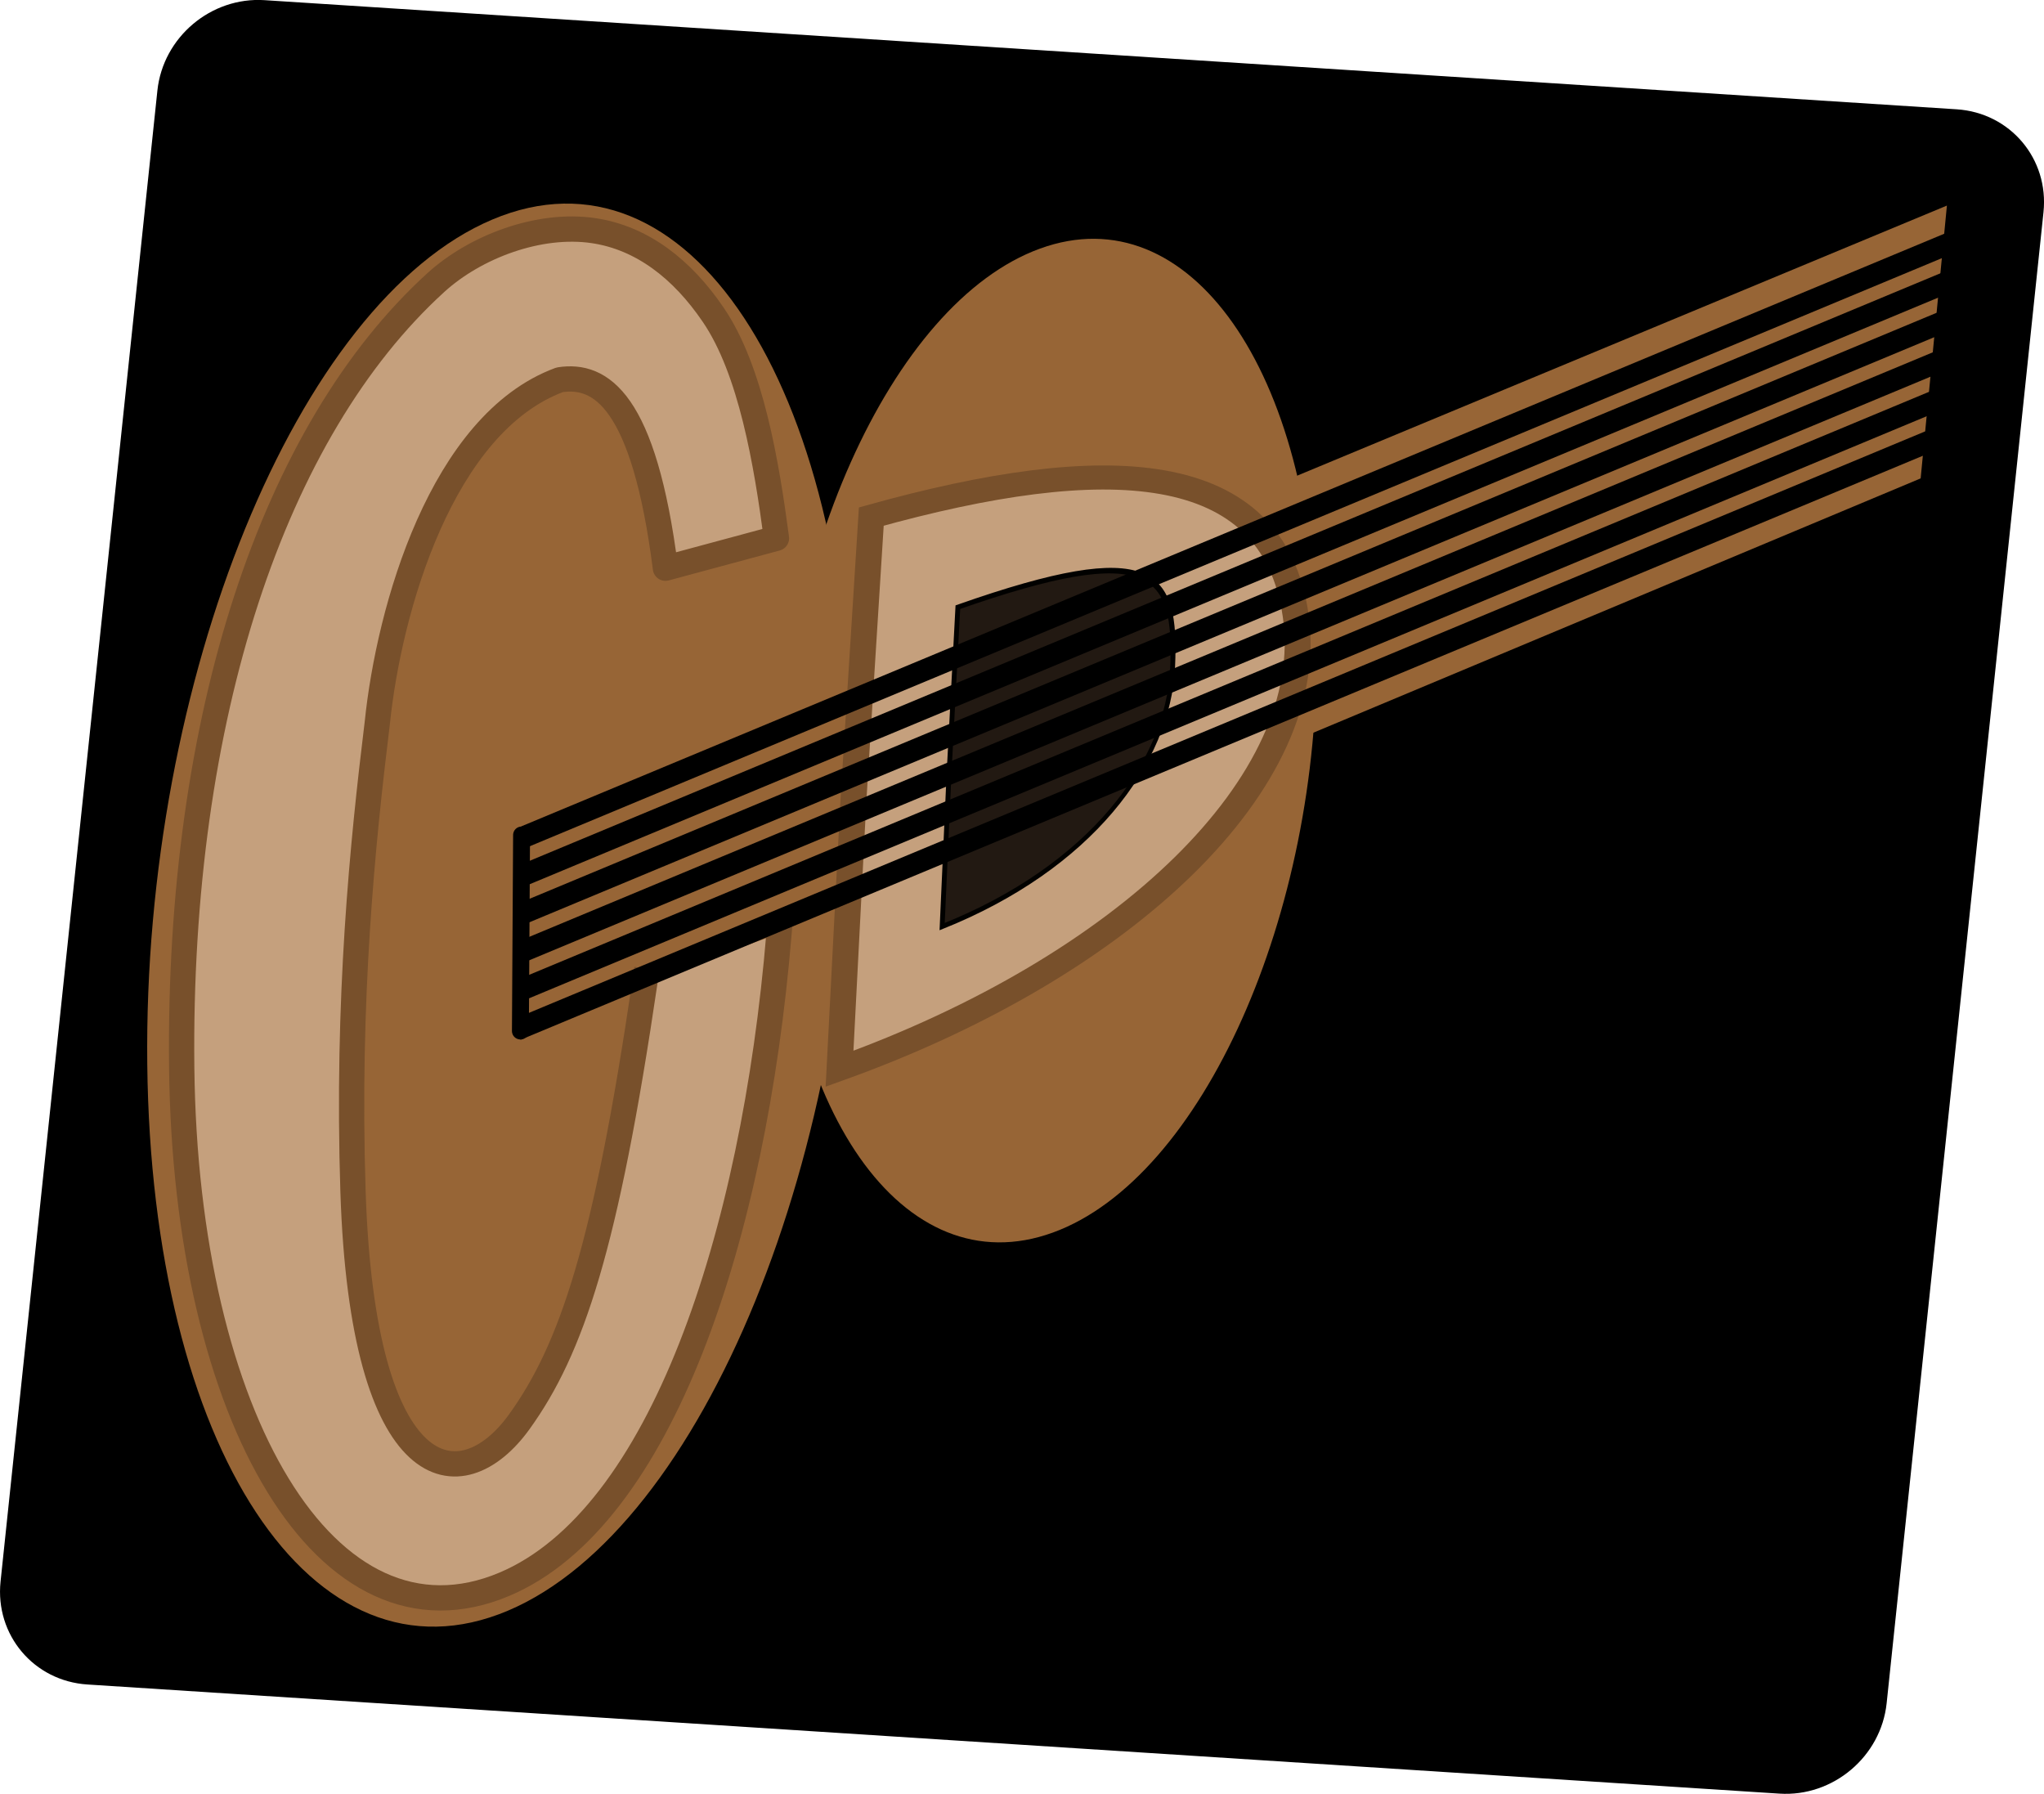
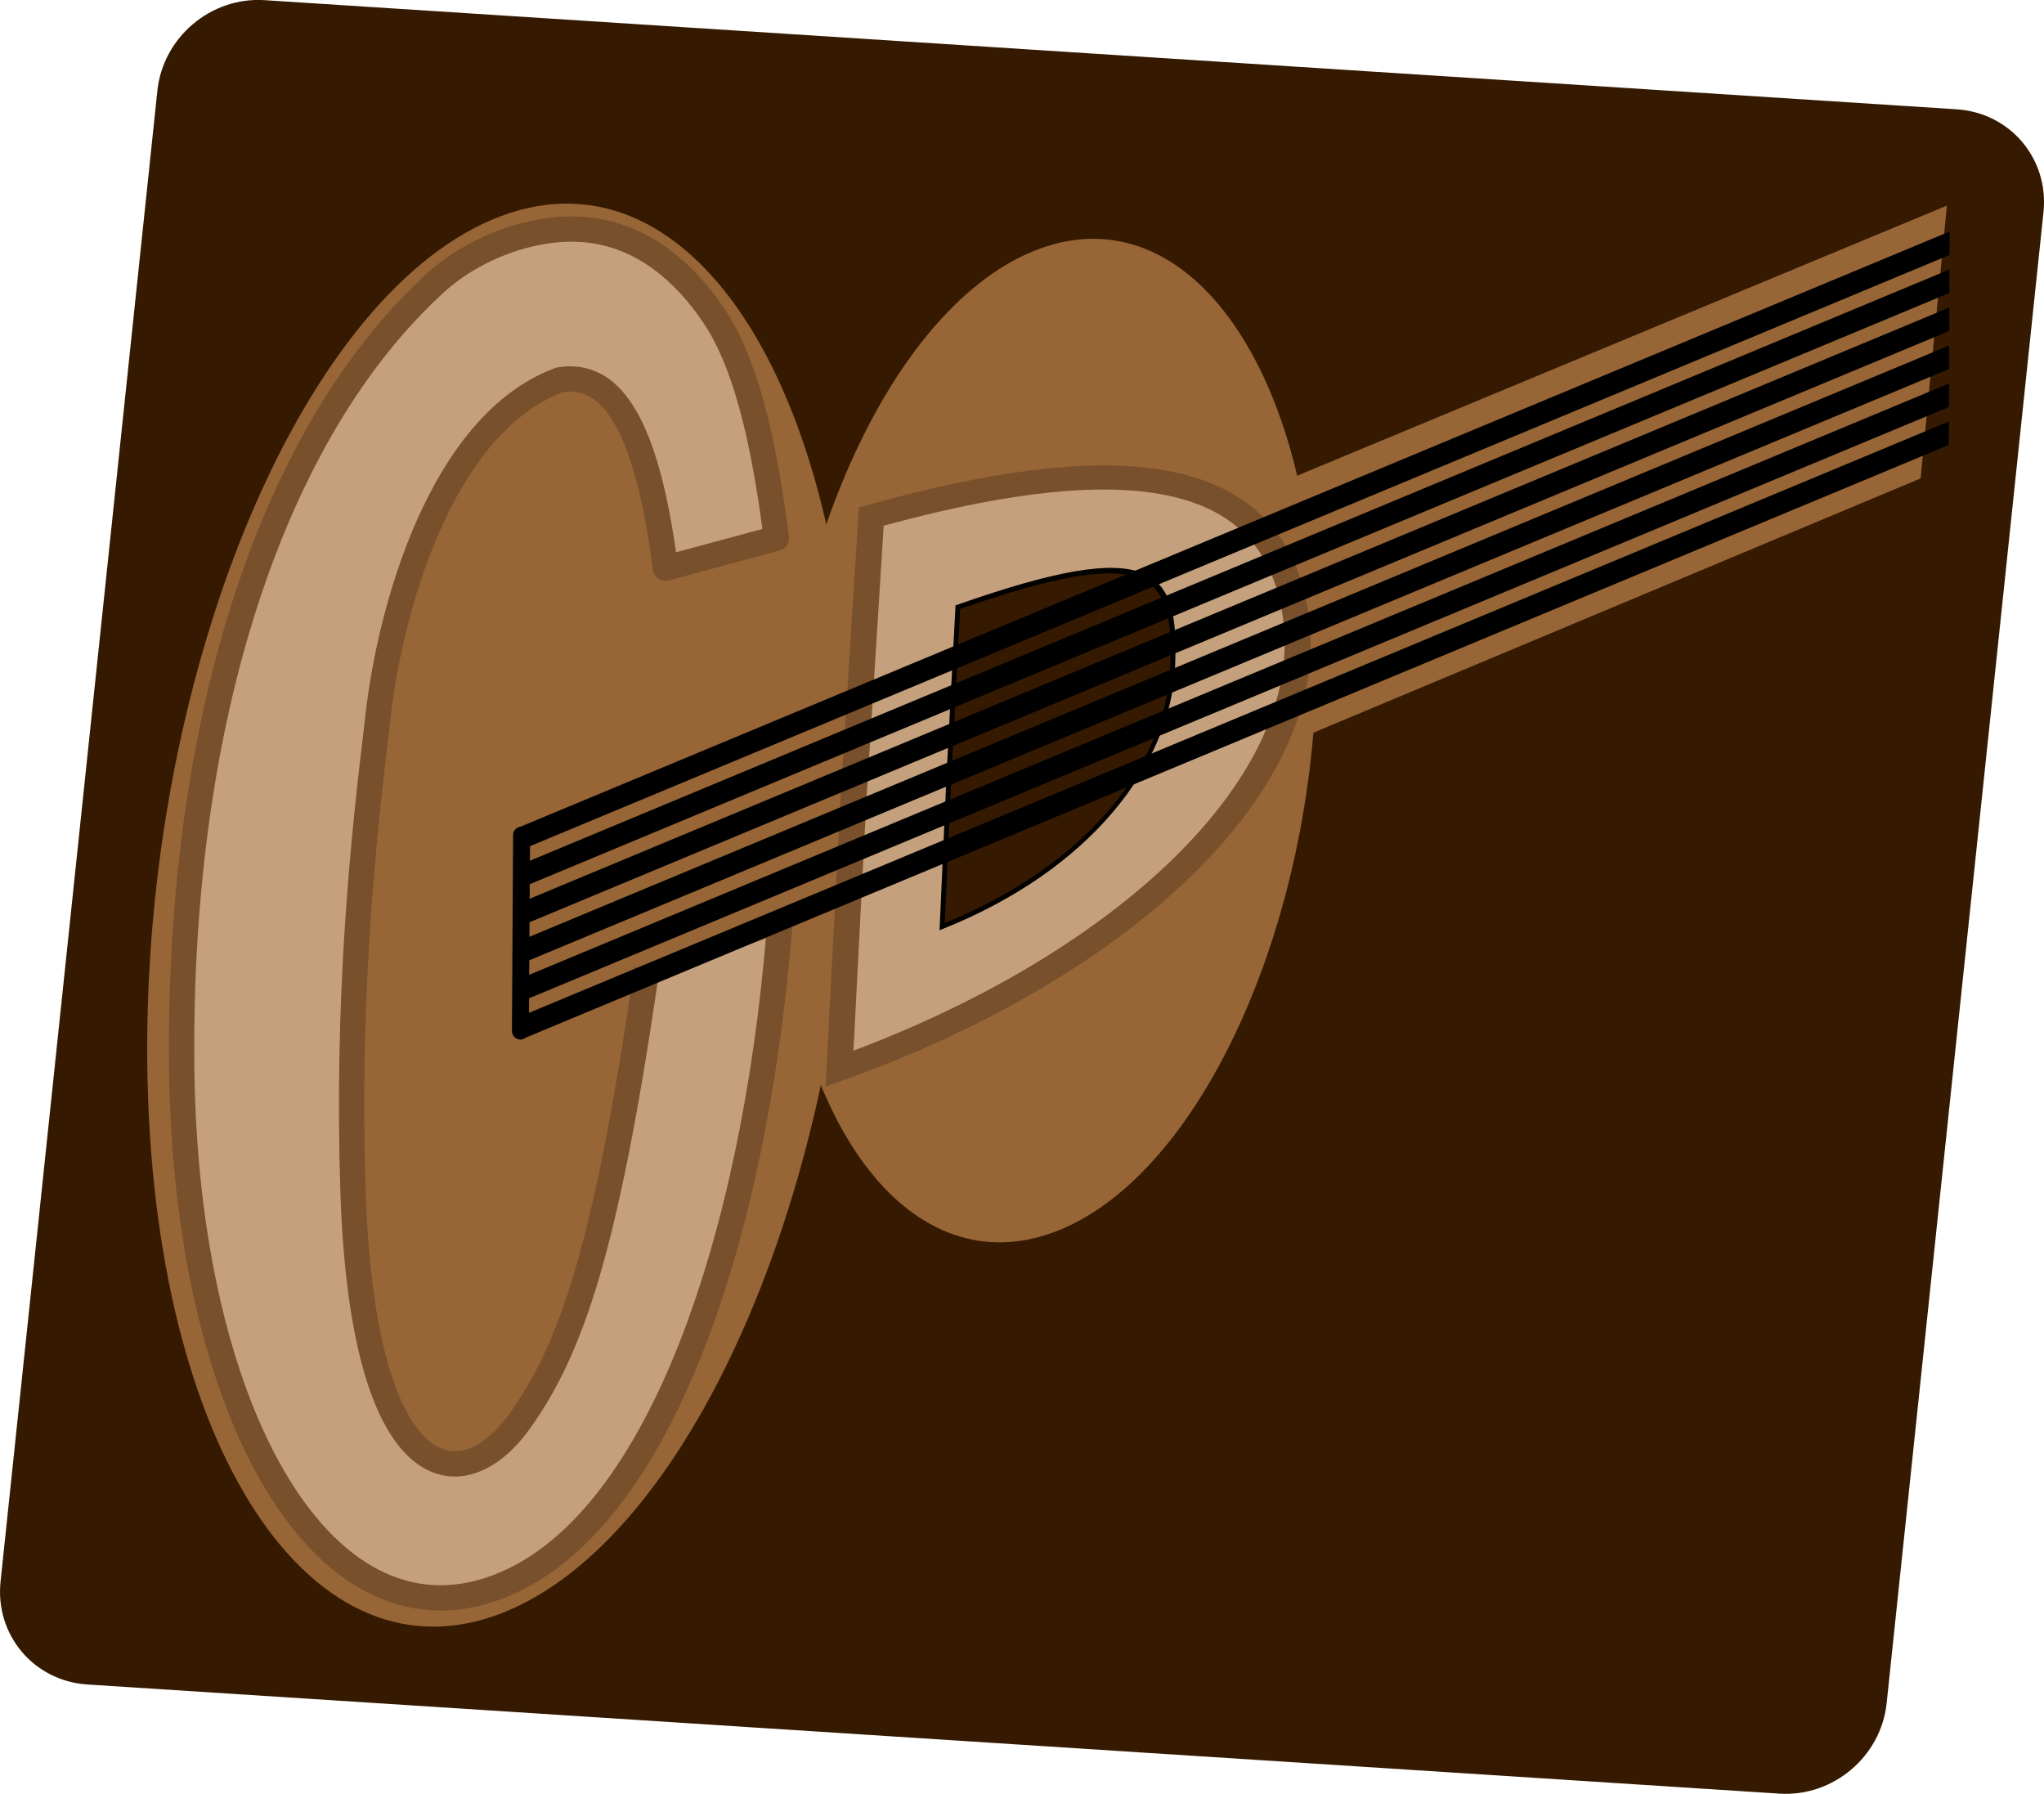
<svg xmlns="http://www.w3.org/2000/svg" width="39.733" height="34.867" viewBox="0 0 10.513 9.225" version="1.1" id="svg1" xml:space="preserve">
  <defs id="defs1" />
  <g id="layer1" transform="translate(-42.41539,-115.151)">
-     <rect style="fill:#000000;fill-opacity:1;stroke:none;stroke-width:0.36;stroke-linejoin:bevel;stroke-opacity:1;stroke-dasharray:none" id="rect11" width="9.721" height="8.71" x="55.129" y="112.187" transform="matrix(0.9979267,0.06436009,-0.1046244,0.9945118,0,0)" ry="0.5" rx="0.5" />
+     <rect style="fill:#351900;fill-opacity:1;stroke:none;stroke-width:0.36;stroke-linejoin:bevel;stroke-opacity:1;stroke-dasharray:none" id="rect11" width="9.721" height="8.71" x="55.129" y="112.187" transform="matrix(0.9979267,0.06436009,-0.1046244,0.9945118,0,0)" ry="0.5" rx="0.5" />
    <path id="rect10" style="fill:#976536;stroke-width:0.336;stroke-linejoin:bevel" d="m 48.274,117.935 4.155,-1.727 -0.135,1.403 -3.888,1.628 z" />
    <rect style="fill:#976536;fill-opacity:1;stroke:none;stroke-width:0.367;stroke-linejoin:bevel;stroke-opacity:1" id="rect4" width="3.94" height="7.155" x="45.197" y="134.647" ry="4.182" rx="3.669" transform="matrix(0.9211405,-0.3892301,0.0111415,0.9999379,0,0)" />
    <rect style="fill:#976536;fill-opacity:1;stroke:none;stroke-width:0.513;stroke-linejoin:bevel;stroke-dasharray:none;stroke-opacity:1" id="rect5" width="2.957" height="5.061" x="47.503" y="133.162" ry="2.996" rx="2.213" transform="matrix(0.9399226,-0.3413876,0.01296162,0.999916,0,0)" />
    <path id="path3" style="display:inline;fill:#c5a07d;fill-opacity:1;stroke:#78502b;stroke-width:0.13;stroke-linecap:square;stroke-linejoin:round;stroke-dasharray:none;stroke-opacity:1" d="m 46.422,119.953 c -0.13,1.562 -0.608,3.005 -1.412,3.345 -0.913,0.386 -1.64,-0.858 -1.66,-2.657 -0.02,-1.799 0.471,-3.276 1.307,-4.037 0.202,-0.184 0.53,-0.309 0.812,-0.267 0.248,0.037 0.455,0.197 0.615,0.433 0.194,0.284 0.274,0.764 0.325,1.149 l -0.571,0.154 c -0.11,-0.862 -0.332,-1.002 -0.544,-0.969 -0.607,0.224 -0.878,1.179 -0.938,1.764 -0.076,0.619 -0.157,1.422 -0.125,2.41 0.05,1.528 0.557,1.598 0.855,1.185 0.27,-0.375 0.446,-0.901 0.647,-2.266" transform="translate(-1.3120163e-6)" />
    <g id="g18" transform="matrix(1.002208,0,0,0.9307749,-0.105771,8.165814)">
      <path id="path4" style="display:inline;fill:#c5a07d;fill-opacity:1;stroke:#78502b;stroke-width:0.133;stroke-linecap:round;stroke-dasharray:none;stroke-opacity:1" d="m 46.736,120.847 c 1.469,-0.568 2.463,-1.589 2.341,-2.504 -0.117,-0.875 -0.978,-0.907 -2.178,-0.547 l -0.092,1.572 z" />
-       <path id="path1" style="display:inline;fill:#221912;stroke:#010100;stroke-width:0.028;stroke-linecap:round" transform="matrix(-0.9013159,0.4331624,0.07303093,0.9973297,0,0)" d="m -41.232,138.291 c -0.84,0.037 -1.315,-0.335 -1.38,-0.837 -0.065,-0.502 0.045,-0.735 1.155,-0.835 l 0.121,0.872 z" />
+       <path id="path1" style="display:inline;fill:#351900;stroke:#010100;stroke-width:0.028;stroke-linecap:round;fill-opacity:1" transform="matrix(-0.9013159,0.4331624,0.07303093,0.9973297,0,0)" d="m -41.232,138.291 c -0.84,0.037 -1.315,-0.335 -1.38,-0.837 -0.065,-0.502 0.045,-0.735 1.155,-0.835 l 0.121,0.872 z" />
    </g>
    <g id="g8" transform="matrix(2.167725,-0.592705,-0.00274462,0.740181,-61.24104,61.72885)" style="stroke-width:0.85">
      <rect style="fill:#000000;fill-opacity:1;stroke:none;stroke-width:0.078;stroke-linejoin:bevel;stroke-dasharray:none;stroke-opacity:1" id="rect1" width="3.673" height="0.163" x="53.357" y="137.955" transform="matrix(0.922157,-0.3868158,0,1,0,0)" />
      <rect style="fill:#000000;fill-opacity:1;stroke:none;stroke-width:0.078;stroke-linejoin:bevel;stroke-dasharray:none;stroke-opacity:1" id="rect2" width="3.673" height="0.163" x="53.357" y="138.219" transform="matrix(0.922157,-0.3868158,0,1,0,0)" />
      <rect style="fill:#000000;fill-opacity:1;stroke:none;stroke-width:0.078;stroke-linejoin:bevel;stroke-dasharray:none;stroke-opacity:1" id="rect3" width="3.673" height="0.163" x="53.357" y="138.483" transform="matrix(0.922157,-0.3868158,0,1,0,0)" />
      <rect style="fill:#000000;fill-opacity:1;stroke:none;stroke-width:0.078;stroke-linejoin:bevel;stroke-dasharray:none;stroke-opacity:1" id="rect6" width="3.673" height="0.163" x="53.357" y="138.747" transform="matrix(0.922157,-0.3868158,0,1,0,0)" />
      <rect style="fill:#000000;fill-opacity:1;stroke:none;stroke-width:0.078;stroke-linejoin:bevel;stroke-dasharray:none;stroke-opacity:1" id="rect7" width="3.673" height="0.163" x="53.357" y="139.011" transform="matrix(0.922157,-0.3868158,0,1,0,0)" />
      <rect style="fill:#000000;fill-opacity:1;stroke:none;stroke-width:0.078;stroke-linejoin:bevel;stroke-dasharray:none;stroke-opacity:1" id="rect8" width="3.673" height="0.163" x="53.357" y="139.275" transform="matrix(0.922157,-0.3868158,0,1,0,0)" />
    </g>
    <path style="fill:none;fill-opacity:1;stroke:#000000;stroke-width:0.087;stroke-linecap:round;stroke-dasharray:none;stroke-opacity:1" d="m 45.098,119.445 -0.006,1.008" id="path18" />
  </g>
</svg>
